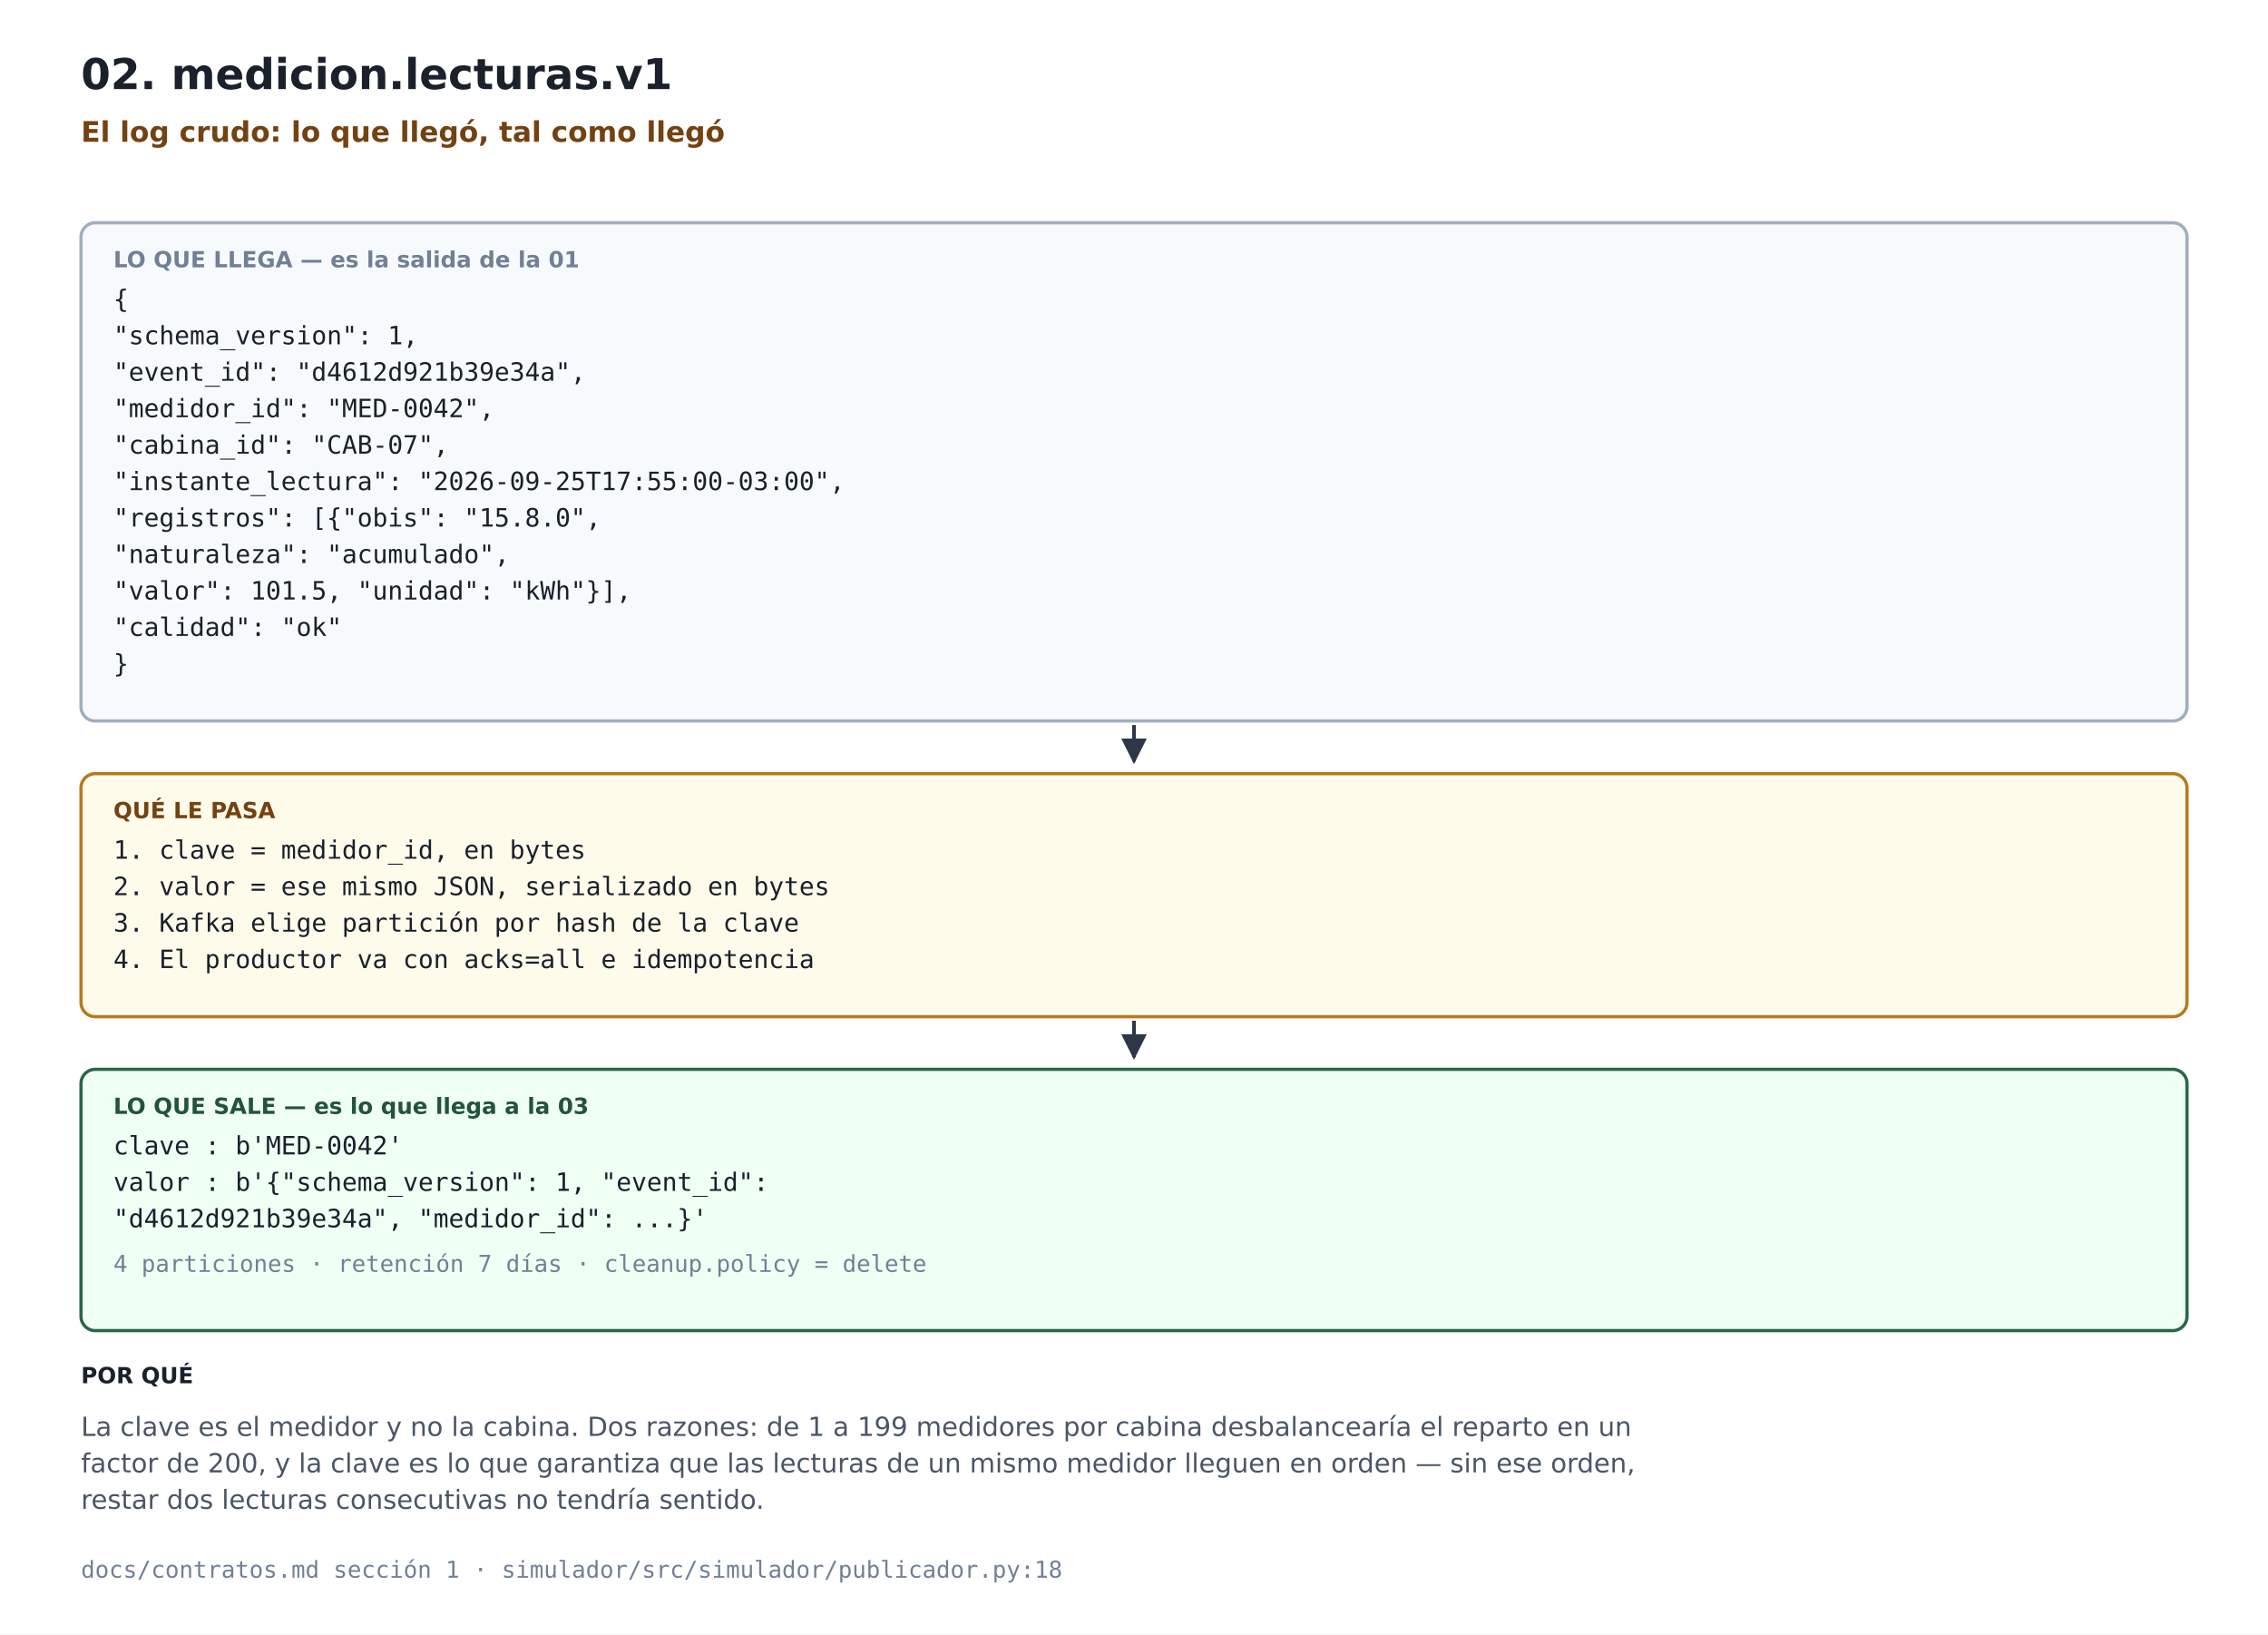
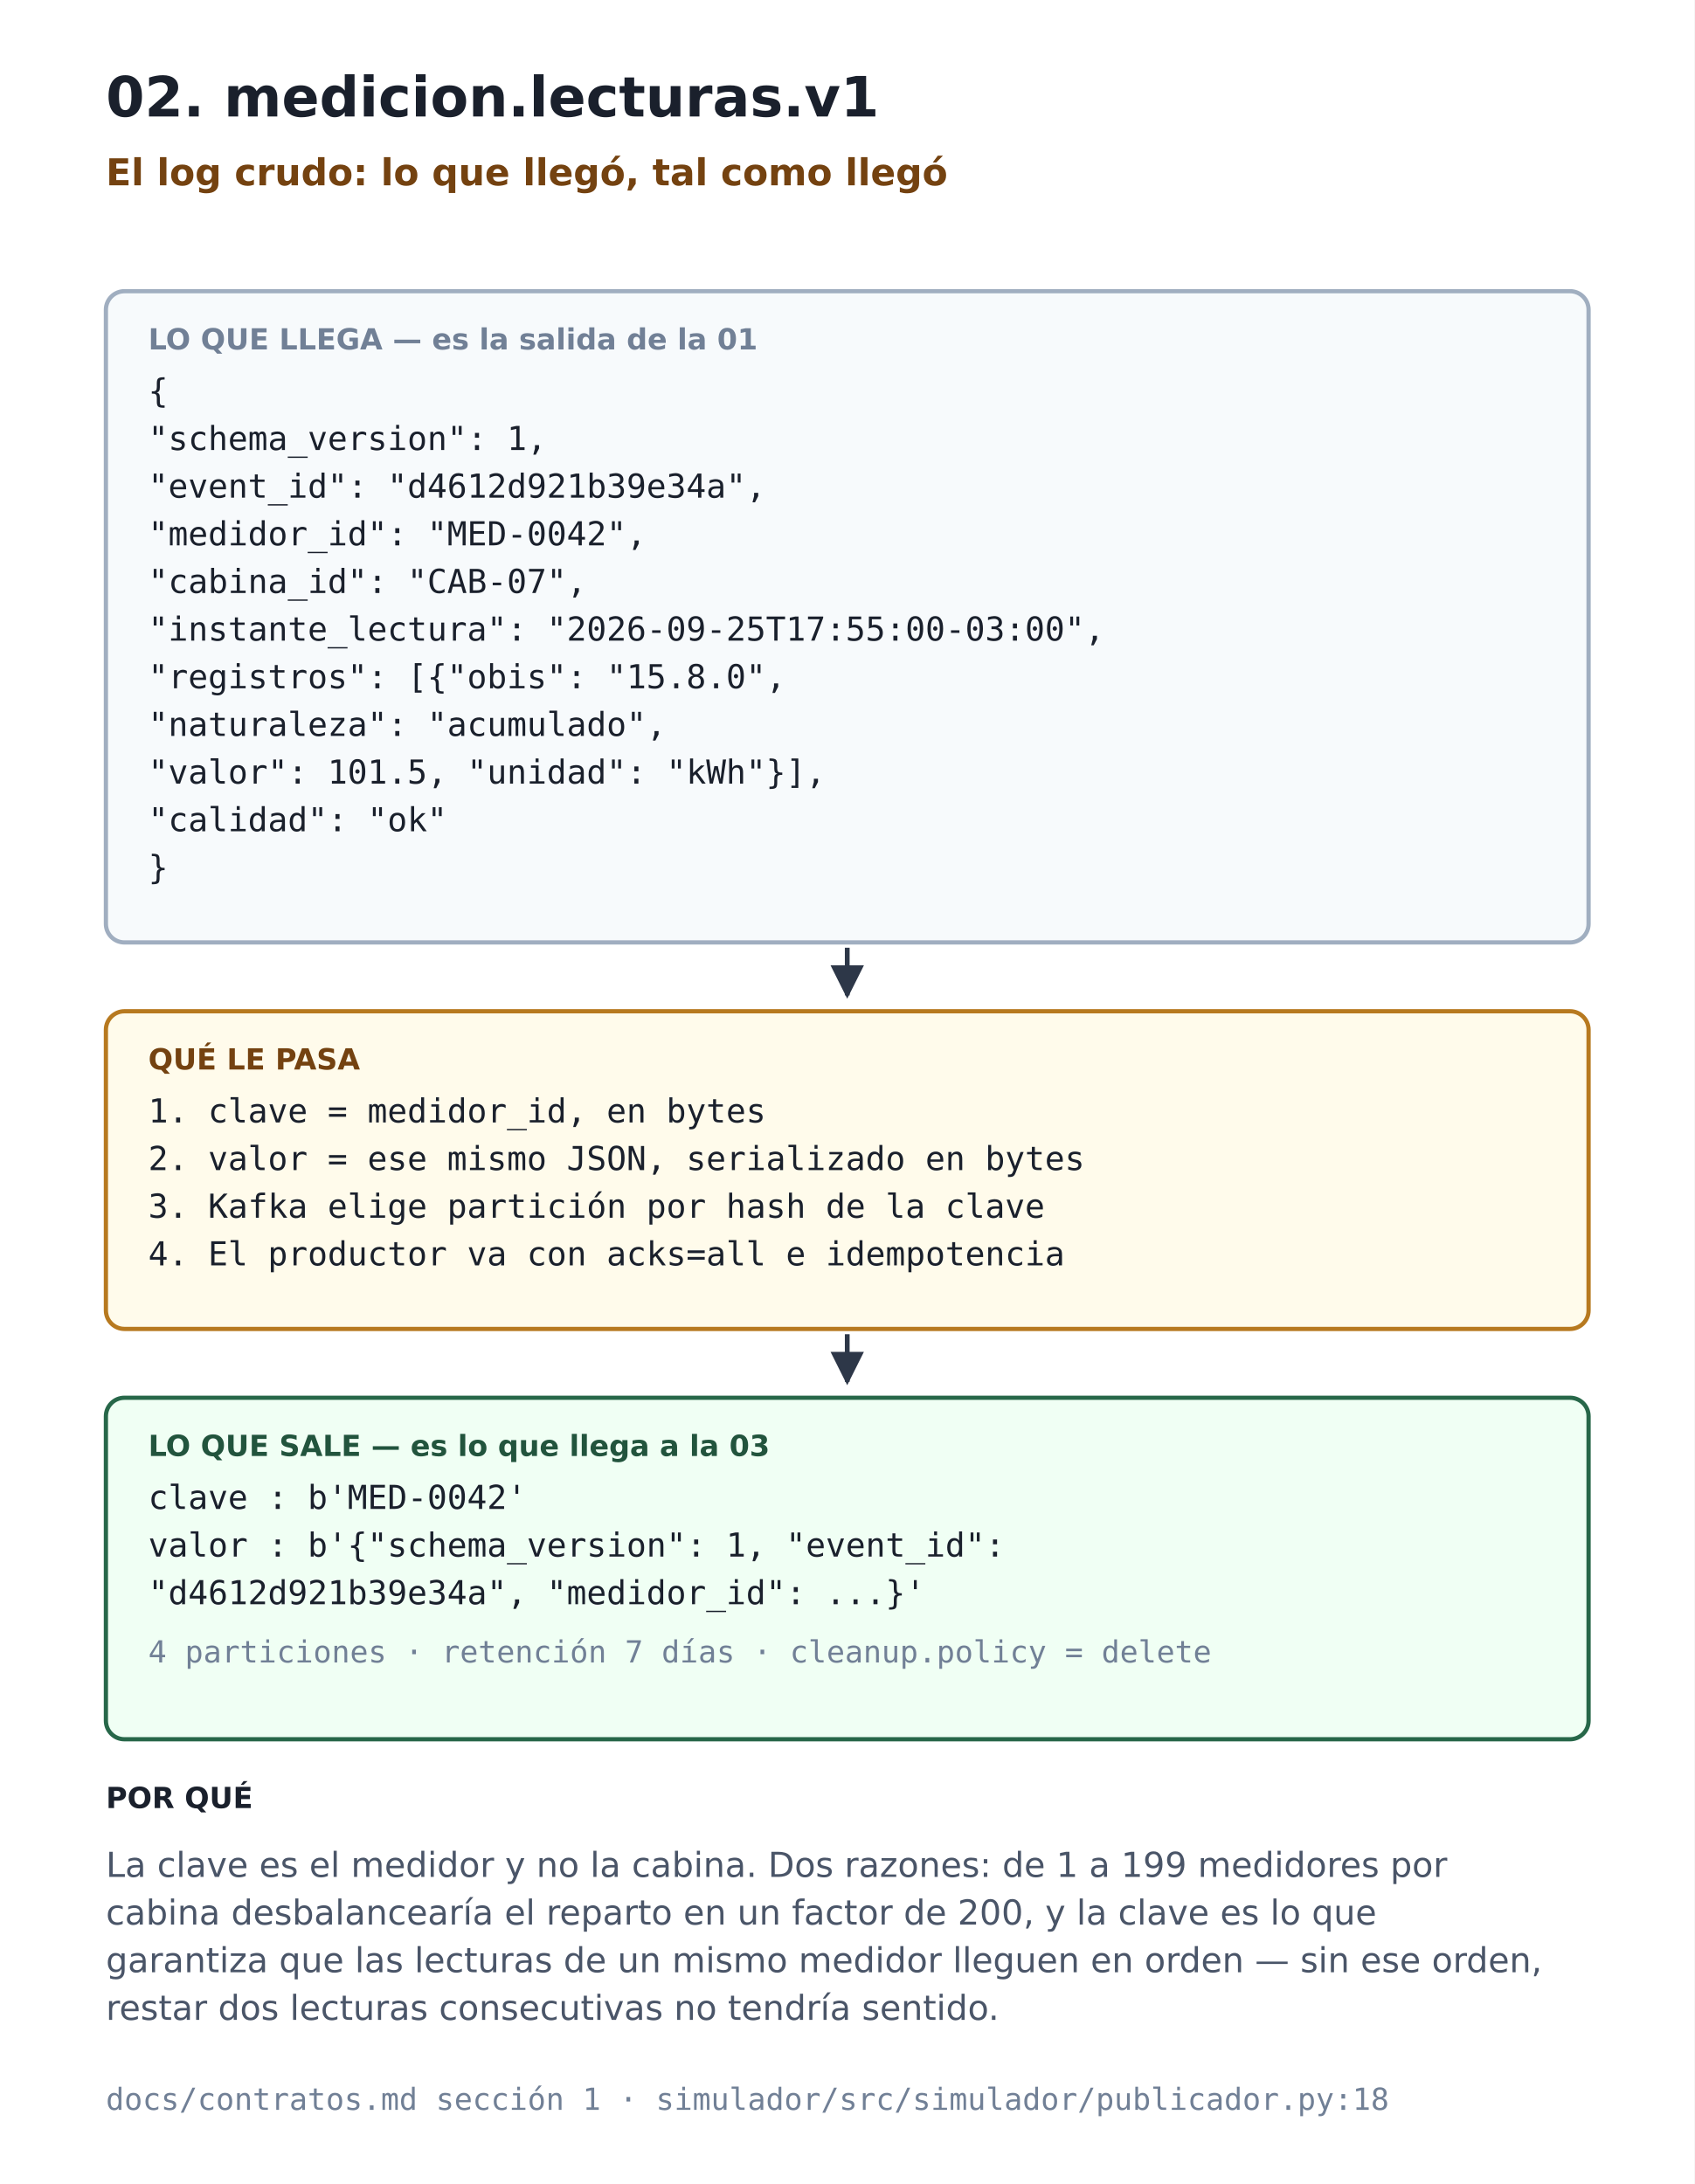
- <svg xmlns="http://www.w3.org/2000/svg" viewBox="0 0 1120 807" width="1120" height="807" font-family="'DejaVu Sans','Helvetica Neue',Arial,sans-serif">
+ <svg xmlns="http://www.w3.org/2000/svg" viewBox="0 0 640 825" width="640" height="825" font-family="'DejaVu Sans','Helvetica Neue',Arial,sans-serif">
  <defs>
    <marker id="fl" viewBox="0 0 10 10" refX="9" refY="5" markerWidth="7" markerHeight="7" orient="auto-start-reverse">
      <path d="M 0 0 L 10 5 L 0 10 z" fill="#2d3748" />
    </marker>
    <marker id="flr" viewBox="0 0 10 10" refX="9" refY="5" markerWidth="7" markerHeight="7" orient="auto-start-reverse">
      <path d="M 0 0 L 10 5 L 0 10 z" fill="#c53030" />
    </marker>
  </defs>
-   <rect width="1120" height="807" fill="#ffffff" />
+   <rect width="640" height="825" fill="#ffffff" />
  <text x="40" y="44" font-family="'DejaVu Sans','Helvetica Neue',Arial,sans-serif" font-size="21" fill="#1a202c" font-weight="600" text-anchor="start">02. medicion.lecturas.v1</text>
  <text x="40" y="70" font-family="'DejaVu Sans','Helvetica Neue',Arial,sans-serif" font-size="14" fill="#744210" font-weight="600" text-anchor="start">El log crudo: lo que llegó, tal como llegó</text>
-   <rect x="40" y="110" width="1040" height="246" rx="7" fill="#f7fafc" stroke="#a0aec0" stroke-width="1.6" />
+   <rect x="40" y="110" width="560" height="246" rx="7" fill="#f7fafc" stroke="#a0aec0" stroke-width="1.6" />
  <text x="56" y="132" font-family="'DejaVu Sans','Helvetica Neue',Arial,sans-serif" font-size="11" fill="#718096" font-weight="700" text-anchor="start">LO QUE LLEGA — es la salida de la 01</text>
  <text x="56" y="152" font-family="'DejaVu Sans Mono','Menlo',monospace" font-size="12.5" fill="#1a202c" font-weight="normal" text-anchor="start">{</text>
  <text x="56" y="170" font-family="'DejaVu Sans Mono','Menlo',monospace" font-size="12.5" fill="#1a202c" font-weight="normal" text-anchor="start">  "schema_version": 1,</text>
  <text x="56" y="188" font-family="'DejaVu Sans Mono','Menlo',monospace" font-size="12.5" fill="#1a202c" font-weight="normal" text-anchor="start">  "event_id": "d4612d921b39e34a",</text>
  <text x="56" y="206" font-family="'DejaVu Sans Mono','Menlo',monospace" font-size="12.5" fill="#1a202c" font-weight="normal" text-anchor="start">  "medidor_id": "MED-0042",</text>
  <text x="56" y="224" font-family="'DejaVu Sans Mono','Menlo',monospace" font-size="12.5" fill="#1a202c" font-weight="normal" text-anchor="start">  "cabina_id": "CAB-07",</text>
  <text x="56" y="242" font-family="'DejaVu Sans Mono','Menlo',monospace" font-size="12.5" fill="#1a202c" font-weight="normal" text-anchor="start">  "instante_lectura": "2026-09-25T17:55:00-03:00",</text>
  <text x="56" y="260" font-family="'DejaVu Sans Mono','Menlo',monospace" font-size="12.5" fill="#1a202c" font-weight="normal" text-anchor="start">  "registros": [{"obis": "15.8.0",</text>
  <text x="56" y="278" font-family="'DejaVu Sans Mono','Menlo',monospace" font-size="12.5" fill="#1a202c" font-weight="normal" text-anchor="start">    "naturaleza": "acumulado",</text>
  <text x="56" y="296" font-family="'DejaVu Sans Mono','Menlo',monospace" font-size="12.5" fill="#1a202c" font-weight="normal" text-anchor="start">    "valor": 101.5, "unidad": "kWh"}],</text>
  <text x="56" y="314" font-family="'DejaVu Sans Mono','Menlo',monospace" font-size="12.5" fill="#1a202c" font-weight="normal" text-anchor="start">  "calidad": "ok"</text>
  <text x="56" y="332" font-family="'DejaVu Sans Mono','Menlo',monospace" font-size="12.5" fill="#1a202c" font-weight="normal" text-anchor="start">}</text>
-   <line x1="560" y1="358" x2="560" y2="376" stroke="#2d3748" stroke-width="1.8" marker-end="url(#fl)" />
-   <rect x="40" y="382" width="1040" height="120" rx="7" fill="#fffbeb" stroke="#b7791f" stroke-width="1.6" />
+   <line x1="320" y1="358" x2="320" y2="376" stroke="#2d3748" stroke-width="1.8" marker-end="url(#fl)" />
+   <rect x="40" y="382" width="560" height="120" rx="7" fill="#fffbeb" stroke="#b7791f" stroke-width="1.6" />
  <text x="56" y="404" font-family="'DejaVu Sans','Helvetica Neue',Arial,sans-serif" font-size="11" fill="#744210" font-weight="700" text-anchor="start">QUÉ LE PASA</text>
  <text x="56" y="424" font-family="'DejaVu Sans Mono','Menlo',monospace" font-size="12.5" fill="#1a202c" font-weight="normal" text-anchor="start">1. clave  = medidor_id, en bytes</text>
  <text x="56" y="442" font-family="'DejaVu Sans Mono','Menlo',monospace" font-size="12.5" fill="#1a202c" font-weight="normal" text-anchor="start">2. valor  = ese mismo JSON, serializado en bytes</text>
  <text x="56" y="460" font-family="'DejaVu Sans Mono','Menlo',monospace" font-size="12.5" fill="#1a202c" font-weight="normal" text-anchor="start">3. Kafka elige partición por hash de la clave</text>
  <text x="56" y="478" font-family="'DejaVu Sans Mono','Menlo',monospace" font-size="12.5" fill="#1a202c" font-weight="normal" text-anchor="start">4. El productor va con acks=all e idempotencia</text>
-   <line x1="560" y1="504" x2="560" y2="522" stroke="#2d3748" stroke-width="1.8" marker-end="url(#fl)" />
-   <rect x="40" y="528" width="1040" height="129" rx="7" fill="#f0fff4" stroke="#276749" stroke-width="1.6" />
+   <line x1="320" y1="504" x2="320" y2="522" stroke="#2d3748" stroke-width="1.8" marker-end="url(#fl)" />
+   <rect x="40" y="528" width="560" height="129" rx="7" fill="#f0fff4" stroke="#276749" stroke-width="1.6" />
  <text x="56" y="550" font-family="'DejaVu Sans','Helvetica Neue',Arial,sans-serif" font-size="11" fill="#22543d" font-weight="700" text-anchor="start">LO QUE SALE — es lo que llega a la 03</text>
  <text x="56" y="570" font-family="'DejaVu Sans Mono','Menlo',monospace" font-size="12.5" fill="#1a202c" font-weight="normal" text-anchor="start">clave : b'MED-0042'</text>
  <text x="56" y="588" font-family="'DejaVu Sans Mono','Menlo',monospace" font-size="12.5" fill="#1a202c" font-weight="normal" text-anchor="start">valor : b'{"schema_version": 1, "event_id":</text>
  <text x="56" y="606" font-family="'DejaVu Sans Mono','Menlo',monospace" font-size="12.5" fill="#1a202c" font-weight="normal" text-anchor="start">         "d4612d921b39e34a", "medidor_id": ...}'</text>
  <text x="56" y="628" font-family="'DejaVu Sans Mono','Menlo',monospace" font-size="11.5" fill="#718096" font-weight="normal" text-anchor="start">4 particiones · retención 7 días · cleanup.policy = delete</text>
  <text x="40" y="683" font-family="'DejaVu Sans','Helvetica Neue',Arial,sans-serif" font-size="11" fill="#1a202c" font-weight="700" text-anchor="start">POR QUÉ</text>
-   <text x="40" y="709" font-family="'DejaVu Sans','Helvetica Neue',Arial,sans-serif" font-size="13" fill="#4a5568" font-weight="normal" text-anchor="start">La clave es el medidor y no la cabina. Dos razones: de 1 a 199 medidores por cabina desbalancearía el reparto en un</text>
-   <text x="40" y="727" font-family="'DejaVu Sans','Helvetica Neue',Arial,sans-serif" font-size="13" fill="#4a5568" font-weight="normal" text-anchor="start">factor de 200, y la clave es lo que garantiza que las lecturas de un mismo medidor lleguen en orden — sin ese orden,</text>
-   <text x="40" y="745" font-family="'DejaVu Sans','Helvetica Neue',Arial,sans-serif" font-size="13" fill="#4a5568" font-weight="normal" text-anchor="start">restar dos lecturas consecutivas no tendría sentido.</text>
-   <text x="40" y="779" font-family="'DejaVu Sans Mono','Menlo',monospace" font-size="11.5" fill="#718096" font-weight="normal" text-anchor="start">docs/contratos.md sección 1 · simulador/src/simulador/publicador.py:18</text>
+   <text x="40" y="709" font-family="'DejaVu Sans','Helvetica Neue',Arial,sans-serif" font-size="13" fill="#4a5568" font-weight="normal" text-anchor="start">La clave es el medidor y no la cabina. Dos razones: de 1 a 199 medidores por</text>
+   <text x="40" y="727" font-family="'DejaVu Sans','Helvetica Neue',Arial,sans-serif" font-size="13" fill="#4a5568" font-weight="normal" text-anchor="start">cabina desbalancearía el reparto en un factor de 200, y la clave es lo que</text>
+   <text x="40" y="745" font-family="'DejaVu Sans','Helvetica Neue',Arial,sans-serif" font-size="13" fill="#4a5568" font-weight="normal" text-anchor="start">garantiza que las lecturas de un mismo medidor lleguen en orden — sin ese orden,</text>
+   <text x="40" y="763" font-family="'DejaVu Sans','Helvetica Neue',Arial,sans-serif" font-size="13" fill="#4a5568" font-weight="normal" text-anchor="start">restar dos lecturas consecutivas no tendría sentido.</text>
+   <text x="40" y="797" font-family="'DejaVu Sans Mono','Menlo',monospace" font-size="11.5" fill="#718096" font-weight="normal" text-anchor="start">docs/contratos.md sección 1 · simulador/src/simulador/publicador.py:18</text>
</svg>
